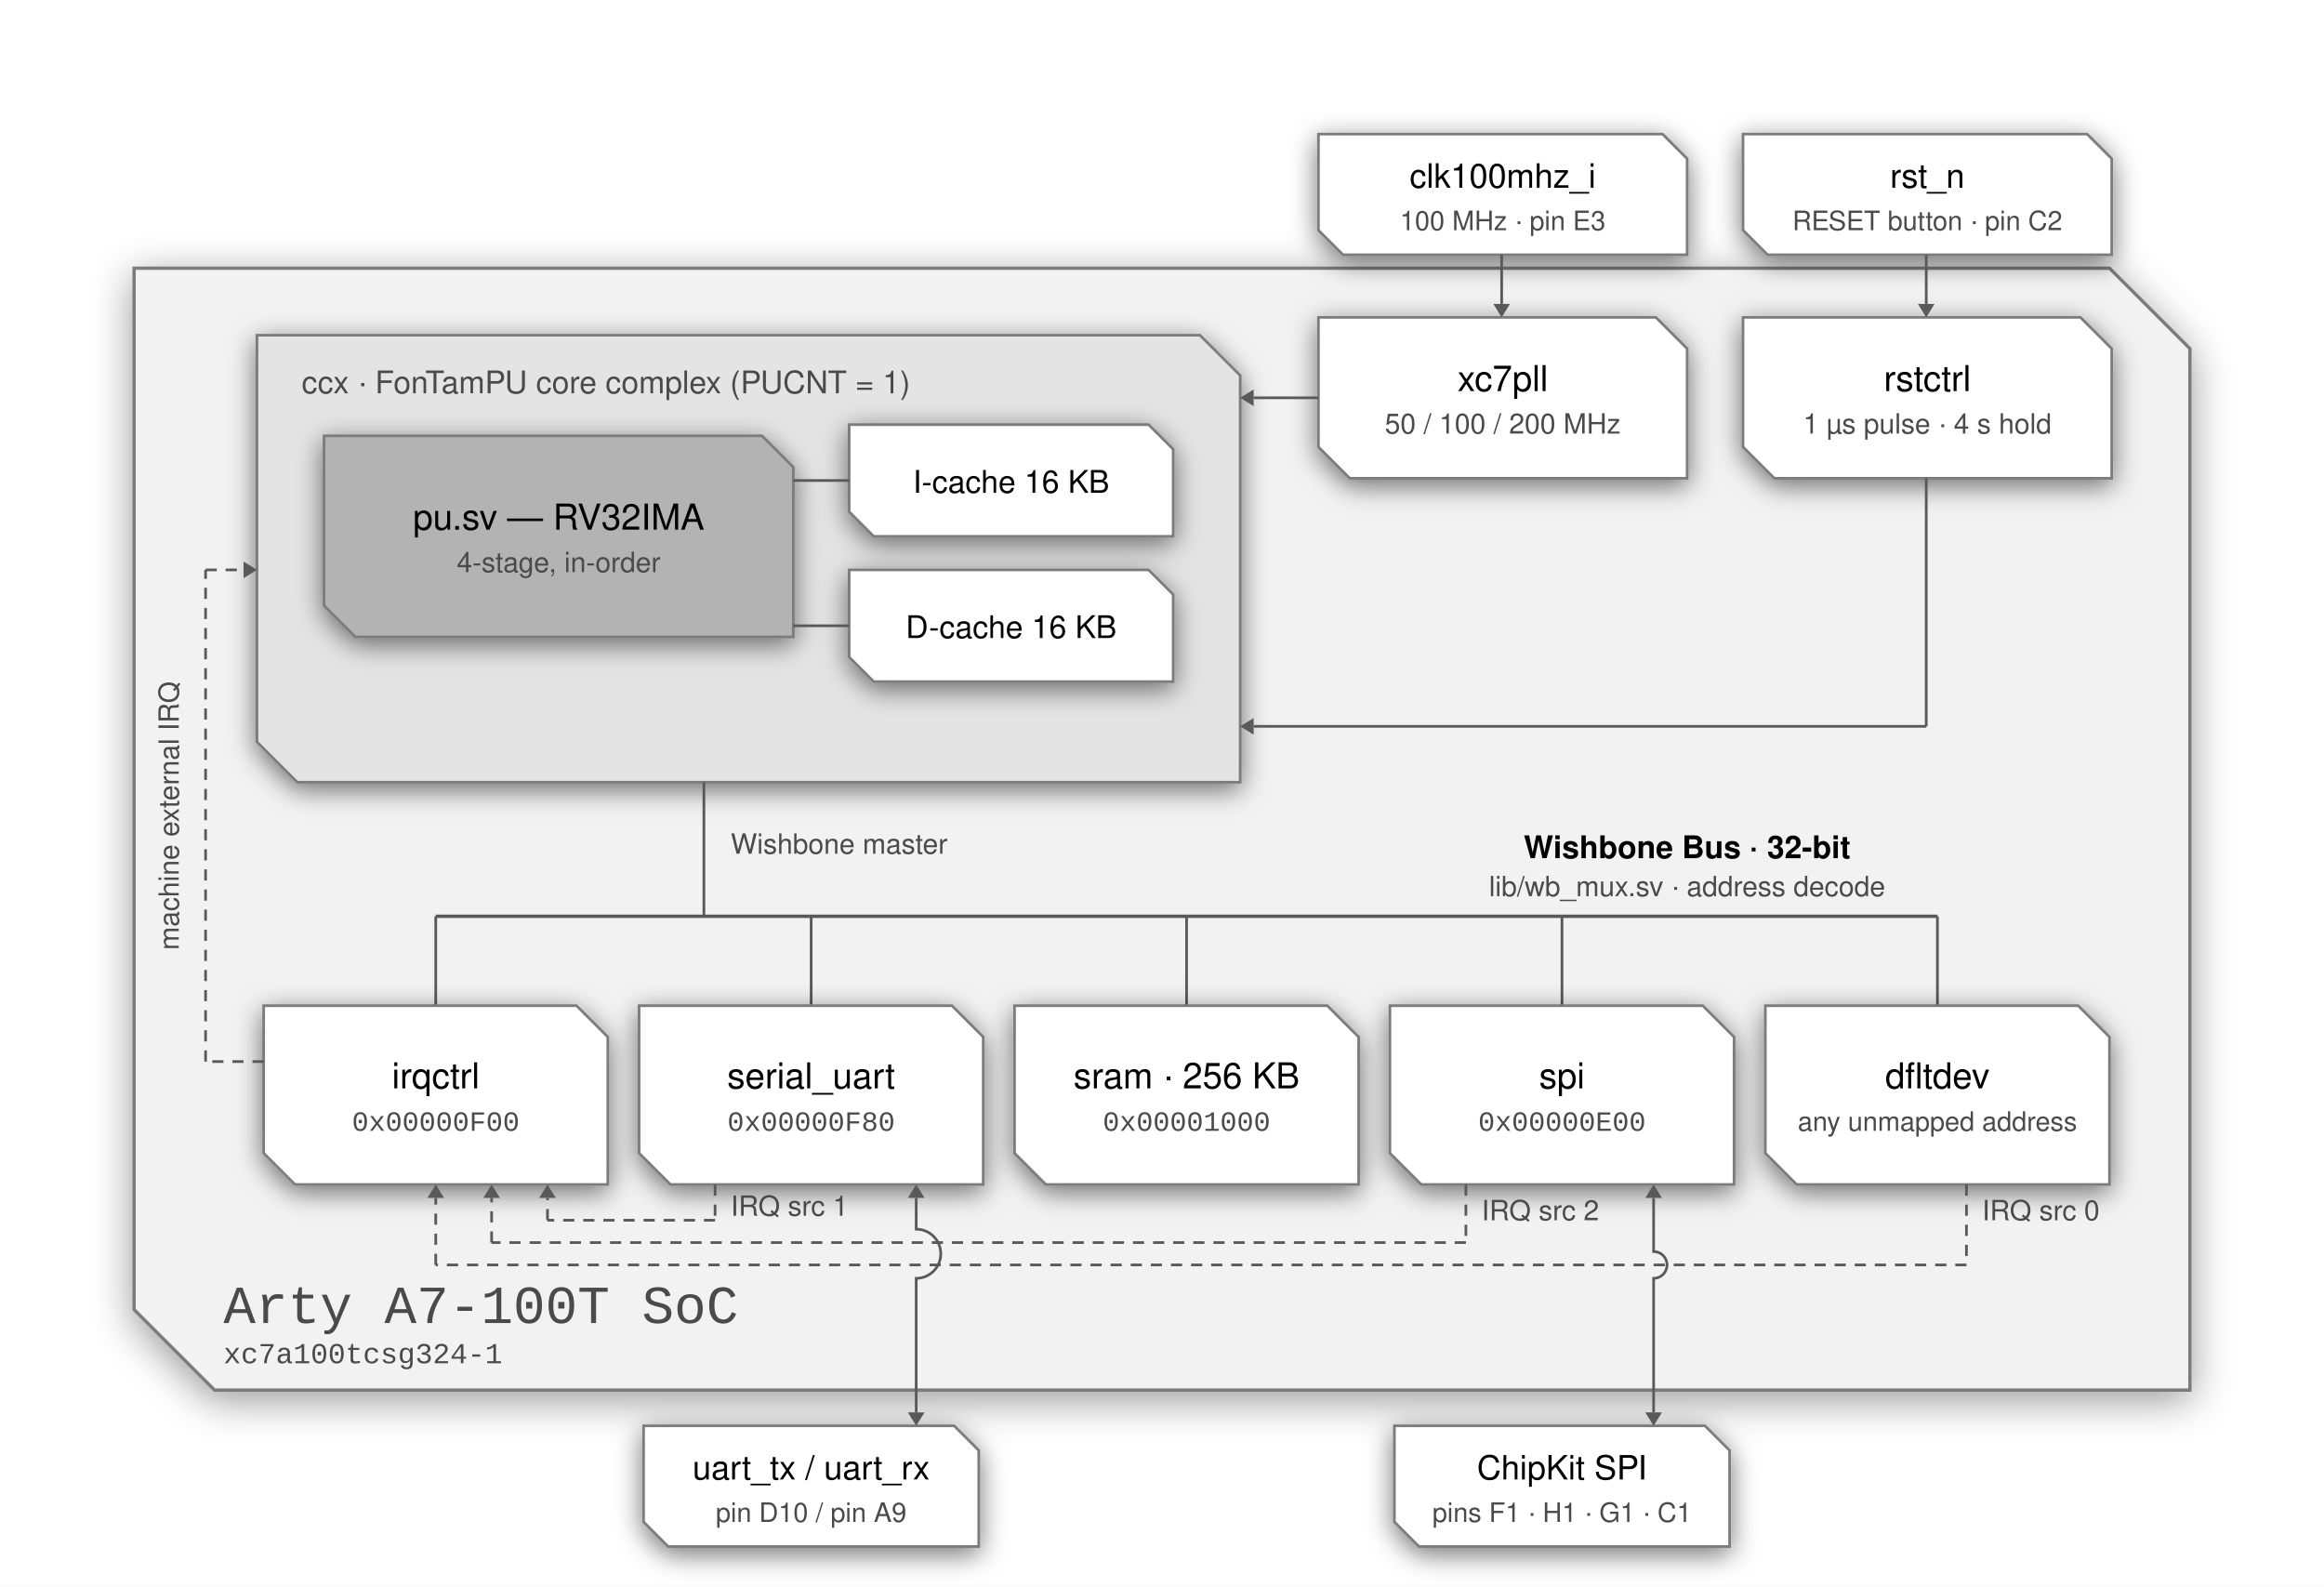
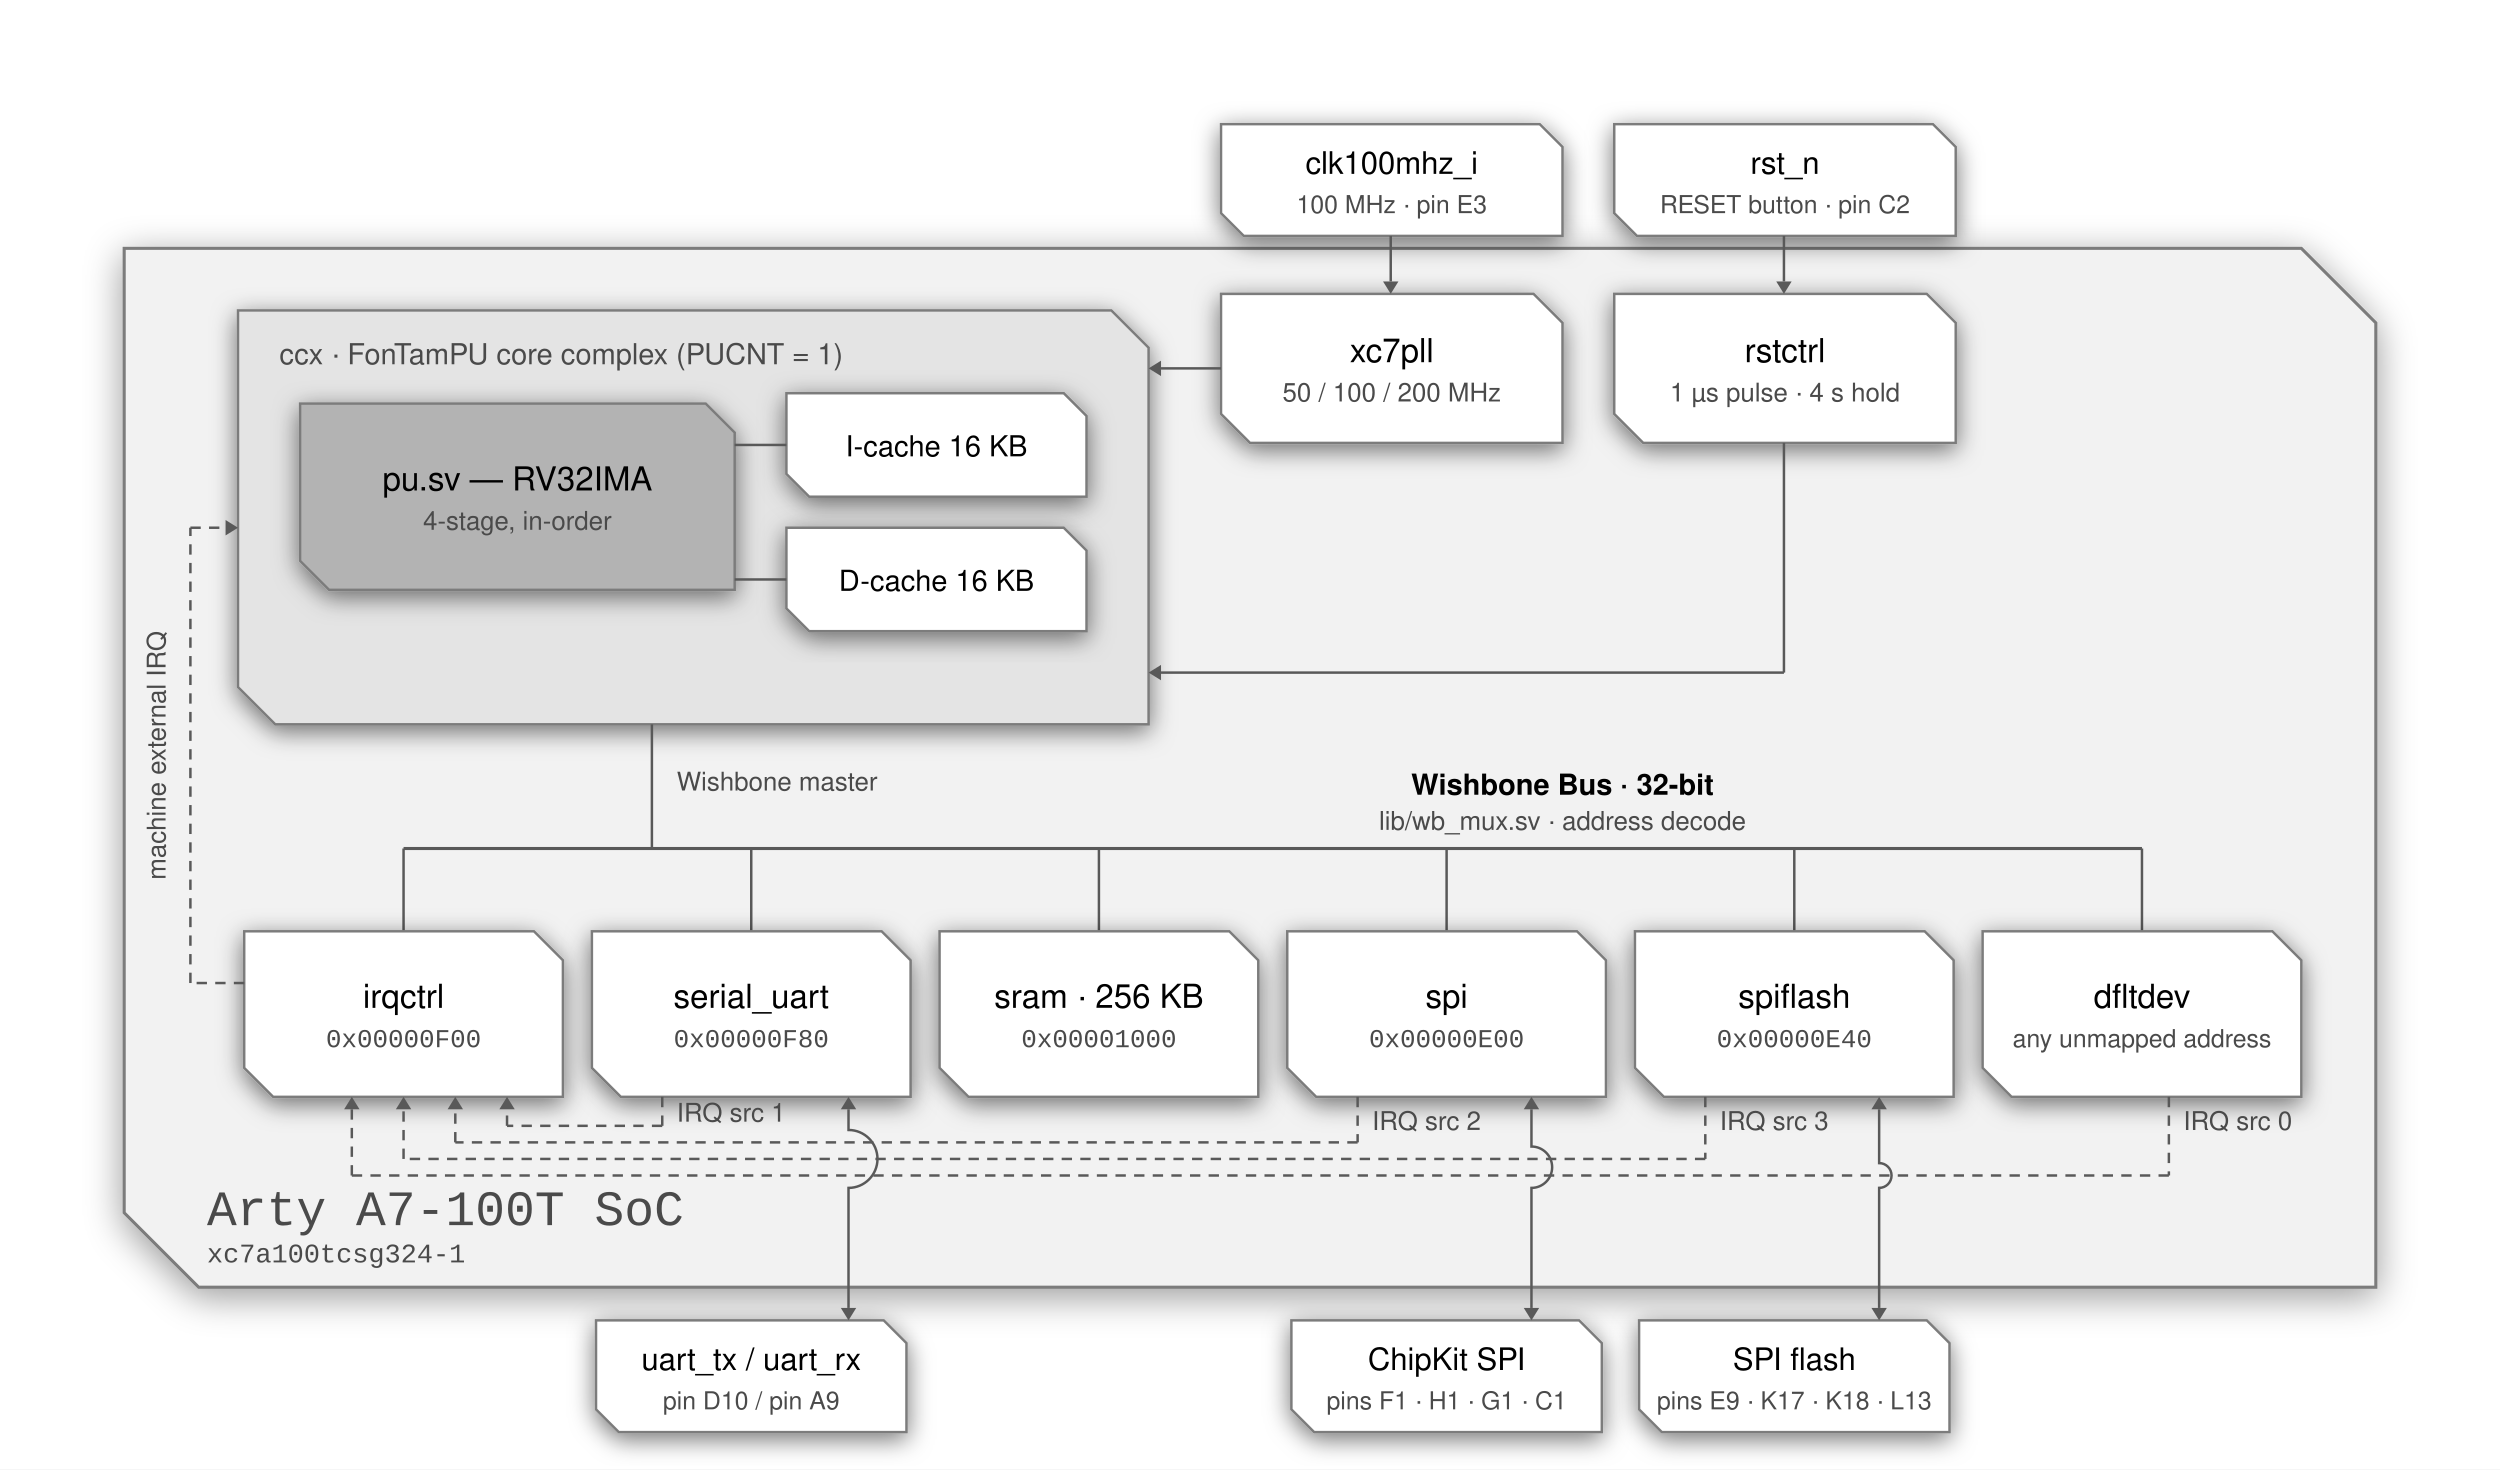
- <svg xmlns="http://www.w3.org/2000/svg" viewBox="0 0 1040 710" width="100%" height="100%" version="1.1">
+ <svg xmlns="http://www.w3.org/2000/svg" viewBox="0 0 1208 710" width="100%" height="100%" version="1.1">
  <defs>
    <filter id="glow-shadow" x="-30%" y="-30%" width="160%" height="160%">
      <feDropShadow dx="0" dy="3" stdDeviation="6" flood-color="#000000" flood-opacity="0.55" />
    </filter>
    <filter id="outer-glow-shadow" x="-20%" y="-20%" width="140%" height="140%">
      <feDropShadow dx="0" dy="4" stdDeviation="9" flood-color="#000000" flood-opacity="0.4" />
    </filter>
  </defs>
  <rect width="100%" height="100%" fill="#FFFFFF" />
-   <polygon points="60,120 944,120 980,156 980,622 96,622 60,586" fill="#F2F2F2" stroke="#7C7C7C" stroke-width="1.5" filter="url(#outer-glow-shadow)" />
+   <polygon points="60,120 1112,120 1148,156 1148,622 96,622 60,586" fill="#F2F2F2" stroke="#7C7C7C" stroke-width="1.5" filter="url(#outer-glow-shadow)" />
  <text x="100" y="592" text-anchor="start" font-family="'SFMono-Regular', Consolas, 'Liberation Mono', Menlo, monospace" font-size="24" font-weight="400" fill="#4A4A4A">Arty A7-100T SoC</text>
  <text x="100" y="610" text-anchor="start" font-family="'SFMono-Regular', Consolas, 'Liberation Mono', Menlo, monospace" font-size="13" font-weight="400" fill="#4A4A4A">xc7a100tcsg324-1</text>
  <polygon points="590,60 744,60 755,71 755,114 601,114 590,103" fill="#FFFFFF" stroke="#7C7C7C" stroke-width="1.2" filter="url(#glow-shadow)" />
  <text x="672.5" y="84.0" text-anchor="middle" font-family="'Segoe UI', -apple-system, BlinkMacSystemFont, Helvetica, Arial, sans-serif" font-size="15" font-weight="400" fill="#000000">clk100mhz_i</text>
  <text x="672.5" y="103.0" text-anchor="middle" font-family="'Segoe UI', -apple-system, BlinkMacSystemFont, Helvetica, Arial, sans-serif" font-size="12" font-weight="400" fill="#4A4A4A">100 MHz · pin E3</text>
  <polygon points="780,60 934,60 945,71 945,114 791,114 780,103" fill="#FFFFFF" stroke="#7C7C7C" stroke-width="1.2" filter="url(#glow-shadow)" />
  <text x="862.5" y="84.0" text-anchor="middle" font-family="'Segoe UI', -apple-system, BlinkMacSystemFont, Helvetica, Arial, sans-serif" font-size="15" font-weight="400" fill="#000000">rst_n</text>
  <text x="862.5" y="103.0" text-anchor="middle" font-family="'Segoe UI', -apple-system, BlinkMacSystemFont, Helvetica, Arial, sans-serif" font-size="12" font-weight="400" fill="#4A4A4A">RESET button · pin C2</text>
  <polygon points="288,638 427,638 438,649 438,692 299,692 288,681" fill="#FFFFFF" stroke="#7C7C7C" stroke-width="1.2" filter="url(#glow-shadow)" />
  <text x="363" y="662.0" text-anchor="middle" font-family="'Segoe UI', -apple-system, BlinkMacSystemFont, Helvetica, Arial, sans-serif" font-size="15" font-weight="400" fill="#000000">uart_tx / uart_rx</text>
  <text x="363" y="681.0" text-anchor="middle" font-family="'Segoe UI', -apple-system, BlinkMacSystemFont, Helvetica, Arial, sans-serif" font-size="12" font-weight="400" fill="#4A4A4A">pin D10 / pin A9</text>
  <polygon points="624,638 763,638 774,649 774,692 635,692 624,681" fill="#FFFFFF" stroke="#7C7C7C" stroke-width="1.2" filter="url(#glow-shadow)" />
  <text x="699" y="662.0" text-anchor="middle" font-family="'Segoe UI', -apple-system, BlinkMacSystemFont, Helvetica, Arial, sans-serif" font-size="15" font-weight="400" fill="#000000">ChipKit SPI</text>
  <text x="699" y="681.0" text-anchor="middle" font-family="'Segoe UI', -apple-system, BlinkMacSystemFont, Helvetica, Arial, sans-serif" font-size="12" font-weight="400" fill="#4A4A4A">pins F1 · H1 · G1 · C1</text>
+   <polygon points="792,638 931,638 942,649 942,692 803,692 792,681" fill="#FFFFFF" stroke="#7C7C7C" stroke-width="1.2" filter="url(#glow-shadow)" />
+   <text x="867" y="662.0" text-anchor="middle" font-family="'Segoe UI', -apple-system, BlinkMacSystemFont, Helvetica, Arial, sans-serif" font-size="15" font-weight="400" fill="#000000">SPI flash</text>
+   <text x="867" y="681.0" text-anchor="middle" font-family="'Segoe UI', -apple-system, BlinkMacSystemFont, Helvetica, Arial, sans-serif" font-size="12" font-weight="400" fill="#4A4A4A">pins E9 · K17 · K18 · L13</text>
  <polygon points="590,142 741,142 755,156 755,214 604,214 590,200" fill="#FFFFFF" stroke="#7C7C7C" stroke-width="1.2" filter="url(#glow-shadow)" />
  <text x="672.5" y="175.0" text-anchor="middle" font-family="'Segoe UI', -apple-system, BlinkMacSystemFont, Helvetica, Arial, sans-serif" font-size="16" font-weight="400" fill="#000000">xc7pll</text>
  <text x="672.5" y="194.0" text-anchor="middle" font-family="'Segoe UI', -apple-system, BlinkMacSystemFont, Helvetica, Arial, sans-serif" font-size="12.5" font-weight="400" fill="#4A4A4A">50 / 100 / 200 MHz</text>
  <polygon points="780,142 931,142 945,156 945,214 794,214 780,200" fill="#FFFFFF" stroke="#7C7C7C" stroke-width="1.2" filter="url(#glow-shadow)" />
  <text x="862.5" y="175.0" text-anchor="middle" font-family="'Segoe UI', -apple-system, BlinkMacSystemFont, Helvetica, Arial, sans-serif" font-size="16" font-weight="400" fill="#000000">rstctrl</text>
  <text x="862.5" y="194.0" text-anchor="middle" font-family="'Segoe UI', -apple-system, BlinkMacSystemFont, Helvetica, Arial, sans-serif" font-size="12.5" font-weight="400" fill="#4A4A4A">1 µs pulse · 4 s hold</text>
  <line x1="672" y1="114" x2="672" y2="136" stroke="#595959" stroke-width="1.2" />
  <polygon points="672,142 668.28,136 675.72,136" fill="#595959" />
  <line x1="862" y1="114" x2="862" y2="136" stroke="#595959" stroke-width="1.2" />
  <polygon points="862,142 858.28,136 865.72,136" fill="#595959" />
  <polygon points="115,150 537,150 555,168 555,350 133,350 115,332" fill="#E4E4E4" stroke="#7C7C7C" stroke-width="1.2" filter="url(#glow-shadow)" />
  <text x="135" y="176" text-anchor="start" font-family="'Segoe UI', -apple-system, BlinkMacSystemFont, Helvetica, Arial, sans-serif" font-size="14" font-weight="400" fill="#4A4A4A">ccx · FonTamPU core complex (PUCNT = 1)</text>
  <polygon points="145,195 341,195 355,209 355,285 159,285 145,271" fill="#B3B3B3" stroke="#7C7C7C" stroke-width="1.2" filter="url(#glow-shadow)" />
  <text x="250.0" y="237.0" text-anchor="middle" font-family="'Segoe UI', -apple-system, BlinkMacSystemFont, Helvetica, Arial, sans-serif" font-size="16" font-weight="400" fill="#000000">pu.sv — RV32IMA</text>
  <text x="250.0" y="256.0" text-anchor="middle" font-family="'Segoe UI', -apple-system, BlinkMacSystemFont, Helvetica, Arial, sans-serif" font-size="12.5" font-weight="400" fill="#4A4A4A">4-stage, in-order</text>
  <polygon points="380,190 514,190 525,201 525,240 391,240 380,229" fill="#FFFFFF" stroke="#7C7C7C" stroke-width="1.2" filter="url(#glow-shadow)" />
  <text x="452.5" y="220.5" text-anchor="middle" font-family="'Segoe UI', -apple-system, BlinkMacSystemFont, Helvetica, Arial, sans-serif" font-size="14" font-weight="400" fill="#000000">I-cache 16 KB</text>
  <polygon points="380,255 514,255 525,266 525,305 391,305 380,294" fill="#FFFFFF" stroke="#7C7C7C" stroke-width="1.2" filter="url(#glow-shadow)" />
  <text x="452.5" y="285.5" text-anchor="middle" font-family="'Segoe UI', -apple-system, BlinkMacSystemFont, Helvetica, Arial, sans-serif" font-size="14" font-weight="400" fill="#000000">D-cache 16 KB</text>
  <line x1="355" y1="215" x2="380" y2="215" stroke="#595959" stroke-width="1.2" />
  <line x1="355" y1="280" x2="380" y2="280" stroke="#595959" stroke-width="1.2" />
  <line x1="590" y1="178" x2="561" y2="178" stroke="#595959" stroke-width="1.2" />
  <polygon points="555,178 561,174.28 561,181.72" fill="#595959" />
  <line x1="862" y1="214" x2="862" y2="325" stroke="#595959" stroke-width="1.2" />
  <line x1="862" y1="325" x2="561" y2="325" stroke="#595959" stroke-width="1.2" />
  <polygon points="555,325 561,321.28 561,328.72" fill="#595959" />
-   <line x1="195" y1="410" x2="867" y2="410" stroke="#595959" stroke-width="1.5" />
+   <line x1="195" y1="410" x2="1035" y2="410" stroke="#595959" stroke-width="1.5" />
  <text x="755" y="384" text-anchor="middle" font-family="'Segoe UI', -apple-system, BlinkMacSystemFont, Helvetica, Arial, sans-serif" font-size="14" font-weight="600" fill="#000000">Wishbone Bus · 32-bit</text>
  <text x="755" y="401" text-anchor="middle" font-family="'Segoe UI', -apple-system, BlinkMacSystemFont, Helvetica, Arial, sans-serif" font-size="12.5" font-weight="400" fill="#4A4A4A">lib/wb_mux.sv · address decode</text>
  <line x1="315" y1="350" x2="315" y2="410" stroke="#595959" stroke-width="1.2" />
  <text x="327" y="382" text-anchor="start" font-family="'Segoe UI', -apple-system, BlinkMacSystemFont, Helvetica, Arial, sans-serif" font-size="12.5" font-weight="400" fill="#4A4A4A">Wishbone master</text>
  <line x1="195" y1="410" x2="195" y2="450" stroke="#595959" stroke-width="1.2" />
  <line x1="363" y1="410" x2="363" y2="450" stroke="#595959" stroke-width="1.2" />
  <line x1="531" y1="410" x2="531" y2="450" stroke="#595959" stroke-width="1.2" />
  <line x1="699" y1="410" x2="699" y2="450" stroke="#595959" stroke-width="1.2" />
  <line x1="867" y1="410" x2="867" y2="450" stroke="#595959" stroke-width="1.2" />
+   <line x1="1035" y1="410" x2="1035" y2="450" stroke="#595959" stroke-width="1.2" />
  <polygon points="118,450 258,450 272,464 272,530 132,530 118,516" fill="#FFFFFF" stroke="#7C7C7C" stroke-width="1.2" filter="url(#glow-shadow)" />
  <text x="195" y="487.0" text-anchor="middle" font-family="'Segoe UI', -apple-system, BlinkMacSystemFont, Helvetica, Arial, sans-serif" font-size="16" font-weight="400" fill="#000000">irqctrl</text>
  <text x="195" y="506.0" text-anchor="middle" font-family="'SFMono-Regular', Consolas, 'Liberation Mono', Menlo, monospace" font-size="12.5" font-weight="400" fill="#4A4A4A">0x00000F00</text>
  <polygon points="286,450 426,450 440,464 440,530 300,530 286,516" fill="#FFFFFF" stroke="#7C7C7C" stroke-width="1.2" filter="url(#glow-shadow)" />
  <text x="363" y="487.0" text-anchor="middle" font-family="'Segoe UI', -apple-system, BlinkMacSystemFont, Helvetica, Arial, sans-serif" font-size="16" font-weight="400" fill="#000000">serial_uart</text>
  <text x="363" y="506.0" text-anchor="middle" font-family="'SFMono-Regular', Consolas, 'Liberation Mono', Menlo, monospace" font-size="12.5" font-weight="400" fill="#4A4A4A">0x00000F80</text>
  <polygon points="454,450 594,450 608,464 608,530 468,530 454,516" fill="#FFFFFF" stroke="#7C7C7C" stroke-width="1.2" filter="url(#glow-shadow)" />
  <text x="531" y="487.0" text-anchor="middle" font-family="'Segoe UI', -apple-system, BlinkMacSystemFont, Helvetica, Arial, sans-serif" font-size="16" font-weight="400" fill="#000000">sram · 256 KB</text>
  <text x="531" y="506.0" text-anchor="middle" font-family="'SFMono-Regular', Consolas, 'Liberation Mono', Menlo, monospace" font-size="12.5" font-weight="400" fill="#4A4A4A">0x00001000</text>
  <polygon points="622,450 762,450 776,464 776,530 636,530 622,516" fill="#FFFFFF" stroke="#7C7C7C" stroke-width="1.2" filter="url(#glow-shadow)" />
  <text x="699" y="487.0" text-anchor="middle" font-family="'Segoe UI', -apple-system, BlinkMacSystemFont, Helvetica, Arial, sans-serif" font-size="16" font-weight="400" fill="#000000">spi</text>
  <text x="699" y="506.0" text-anchor="middle" font-family="'SFMono-Regular', Consolas, 'Liberation Mono', Menlo, monospace" font-size="12.5" font-weight="400" fill="#4A4A4A">0x00000E00</text>
  <polygon points="790,450 930,450 944,464 944,530 804,530 790,516" fill="#FFFFFF" stroke="#7C7C7C" stroke-width="1.2" filter="url(#glow-shadow)" />
-   <text x="867" y="487.0" text-anchor="middle" font-family="'Segoe UI', -apple-system, BlinkMacSystemFont, Helvetica, Arial, sans-serif" font-size="16" font-weight="400" fill="#000000">dfltdev</text>
-   <text x="867" y="506.0" text-anchor="middle" font-family="'Segoe UI', -apple-system, BlinkMacSystemFont, Helvetica, Arial, sans-serif" font-size="12" font-weight="400" fill="#4A4A4A">any unmapped address</text>
-   <line x1="320" y1="530" x2="320" y2="546" stroke="#595959" stroke-width="1.2" stroke-dasharray="5 4" />
-   <line x1="320" y1="546" x2="245" y2="546" stroke="#595959" stroke-width="1.2" stroke-dasharray="5 4" />
-   <line x1="245" y1="546" x2="245" y2="536" stroke="#595959" stroke-width="1.2" stroke-dasharray="5 4" />
+   <text x="867" y="487.0" text-anchor="middle" font-family="'Segoe UI', -apple-system, BlinkMacSystemFont, Helvetica, Arial, sans-serif" font-size="16" font-weight="400" fill="#000000">spiflash</text>
+   <text x="867" y="506.0" text-anchor="middle" font-family="'SFMono-Regular', Consolas, 'Liberation Mono', Menlo, monospace" font-size="12.5" font-weight="400" fill="#4A4A4A">0x00000E40</text>
+   <polygon points="958,450 1098,450 1112,464 1112,530 972,530 958,516" fill="#FFFFFF" stroke="#7C7C7C" stroke-width="1.2" filter="url(#glow-shadow)" />
+   <text x="1035" y="487.0" text-anchor="middle" font-family="'Segoe UI', -apple-system, BlinkMacSystemFont, Helvetica, Arial, sans-serif" font-size="16" font-weight="400" fill="#000000">dfltdev</text>
+   <text x="1035" y="506.0" text-anchor="middle" font-family="'Segoe UI', -apple-system, BlinkMacSystemFont, Helvetica, Arial, sans-serif" font-size="12" font-weight="400" fill="#4A4A4A">any unmapped address</text>
+   <line x1="320" y1="530" x2="320" y2="544" stroke="#595959" stroke-width="1.2" stroke-dasharray="5 4" />
+   <line x1="320" y1="544" x2="245" y2="544" stroke="#595959" stroke-width="1.2" stroke-dasharray="5 4" />
+   <line x1="245" y1="544" x2="245" y2="536" stroke="#595959" stroke-width="1.2" stroke-dasharray="5 4" />
  <polygon points="245,530 241.28,536 248.72,536" fill="#595959" />
-   <text x="327" y="544" text-anchor="start" font-family="'Segoe UI', -apple-system, BlinkMacSystemFont, Helvetica, Arial, sans-serif" font-size="12.5" font-weight="400" fill="#4A4A4A">IRQ src 1</text>
-   <line x1="656" y1="530" x2="656" y2="556" stroke="#595959" stroke-width="1.2" stroke-dasharray="5 4" />
-   <line x1="656" y1="556" x2="220" y2="556" stroke="#595959" stroke-width="1.2" stroke-dasharray="5 4" />
-   <line x1="220" y1="556" x2="220" y2="536" stroke="#595959" stroke-width="1.2" stroke-dasharray="5 4" />
+   <text x="327" y="542" text-anchor="start" font-family="'Segoe UI', -apple-system, BlinkMacSystemFont, Helvetica, Arial, sans-serif" font-size="12.5" font-weight="400" fill="#4A4A4A">IRQ src 1</text>
+   <line x1="656" y1="530" x2="656" y2="552" stroke="#595959" stroke-width="1.2" stroke-dasharray="5 4" />
+   <line x1="656" y1="552" x2="220" y2="552" stroke="#595959" stroke-width="1.2" stroke-dasharray="5 4" />
+   <line x1="220" y1="552" x2="220" y2="536" stroke="#595959" stroke-width="1.2" stroke-dasharray="5 4" />
  <polygon points="220,530 216.28,536 223.72,536" fill="#595959" />
  <text x="663" y="546" text-anchor="start" font-family="'Segoe UI', -apple-system, BlinkMacSystemFont, Helvetica, Arial, sans-serif" font-size="12.5" font-weight="400" fill="#4A4A4A">IRQ src 2</text>
-   <line x1="880" y1="530" x2="880" y2="566" stroke="#595959" stroke-width="1.2" stroke-dasharray="5 4" />
-   <line x1="880" y1="566" x2="195" y2="566" stroke="#595959" stroke-width="1.2" stroke-dasharray="5 4" />
-   <line x1="195" y1="566" x2="195" y2="536" stroke="#595959" stroke-width="1.2" stroke-dasharray="5 4" />
+   <line x1="824" y1="530" x2="824" y2="560" stroke="#595959" stroke-width="1.2" stroke-dasharray="5 4" />
+   <line x1="824" y1="560" x2="195" y2="560" stroke="#595959" stroke-width="1.2" stroke-dasharray="5 4" />
+   <line x1="195" y1="560" x2="195" y2="536" stroke="#595959" stroke-width="1.2" stroke-dasharray="5 4" />
  <polygon points="195,530 191.28,536 198.72,536" fill="#595959" />
-   <text x="887" y="546" text-anchor="start" font-family="'Segoe UI', -apple-system, BlinkMacSystemFont, Helvetica, Arial, sans-serif" font-size="12.5" font-weight="400" fill="#4A4A4A">IRQ src 0</text>
+   <text x="831" y="546" text-anchor="start" font-family="'Segoe UI', -apple-system, BlinkMacSystemFont, Helvetica, Arial, sans-serif" font-size="12.5" font-weight="400" fill="#4A4A4A">IRQ src 3</text>
+   <line x1="1048" y1="530" x2="1048" y2="568" stroke="#595959" stroke-width="1.2" stroke-dasharray="5 4" />
+   <line x1="1048" y1="568" x2="170" y2="568" stroke="#595959" stroke-width="1.2" stroke-dasharray="5 4" />
+   <line x1="170" y1="568" x2="170" y2="536" stroke="#595959" stroke-width="1.2" stroke-dasharray="5 4" />
+   <polygon points="170,530 166.28,536 173.72,536" fill="#595959" />
+   <text x="1055" y="546" text-anchor="start" font-family="'Segoe UI', -apple-system, BlinkMacSystemFont, Helvetica, Arial, sans-serif" font-size="12.5" font-weight="400" fill="#4A4A4A">IRQ src 0</text>
  <line x1="118" y1="475" x2="92" y2="475" stroke="#595959" stroke-width="1.2" stroke-dasharray="5 4" />
  <line x1="92" y1="475" x2="92" y2="255" stroke="#595959" stroke-width="1.2" stroke-dasharray="5 4" />
  <line x1="92" y1="255" x2="109" y2="255" stroke="#595959" stroke-width="1.2" stroke-dasharray="5 4" />
  <polygon points="115,255 109,251.28 109,258.72" fill="#595959" />
  <text x="80" y="365" text-anchor="middle" font-family="'Segoe UI', -apple-system, BlinkMacSystemFont, Helvetica, Arial, sans-serif" font-size="12.5" fill="#4A4A4A" transform="rotate(-90 80 365)">machine external IRQ</text>
-   <path d="M410,536 L410,550 A11,11 0 0 1 410,572 L410,632" fill="none" stroke="#595959" stroke-width="1.2" />
+   <path d="M410,536 L410,546 A14,14 0 0 1 410,574 L410,632" fill="none" stroke="#595959" stroke-width="1.2" />
  <polygon points="410,530 406.28,536 413.72,536" fill="#595959" />
  <polygon points="410,638 406.28,632 413.72,632" fill="#595959" />
-   <path d="M740,536 L740,560 A6,6 0 0 1 740,572 L740,632" fill="none" stroke="#595959" stroke-width="1.2" />
+   <path d="M740,536 L740,554 A10,10 0 0 1 740,574 L740,632" fill="none" stroke="#595959" stroke-width="1.2" />
  <polygon points="740,530 736.28,536 743.72,536" fill="#595959" />
  <polygon points="740,638 736.28,632 743.72,632" fill="#595959" />
+   <path d="M908,536 L908,562 A6,6 0 0 1 908,574 L908,632" fill="none" stroke="#595959" stroke-width="1.2" />
+   <polygon points="908,530 904.28,536 911.72,536" fill="#595959" />
+   <polygon points="908,638 904.28,632 911.72,632" fill="#595959" />
</svg>
